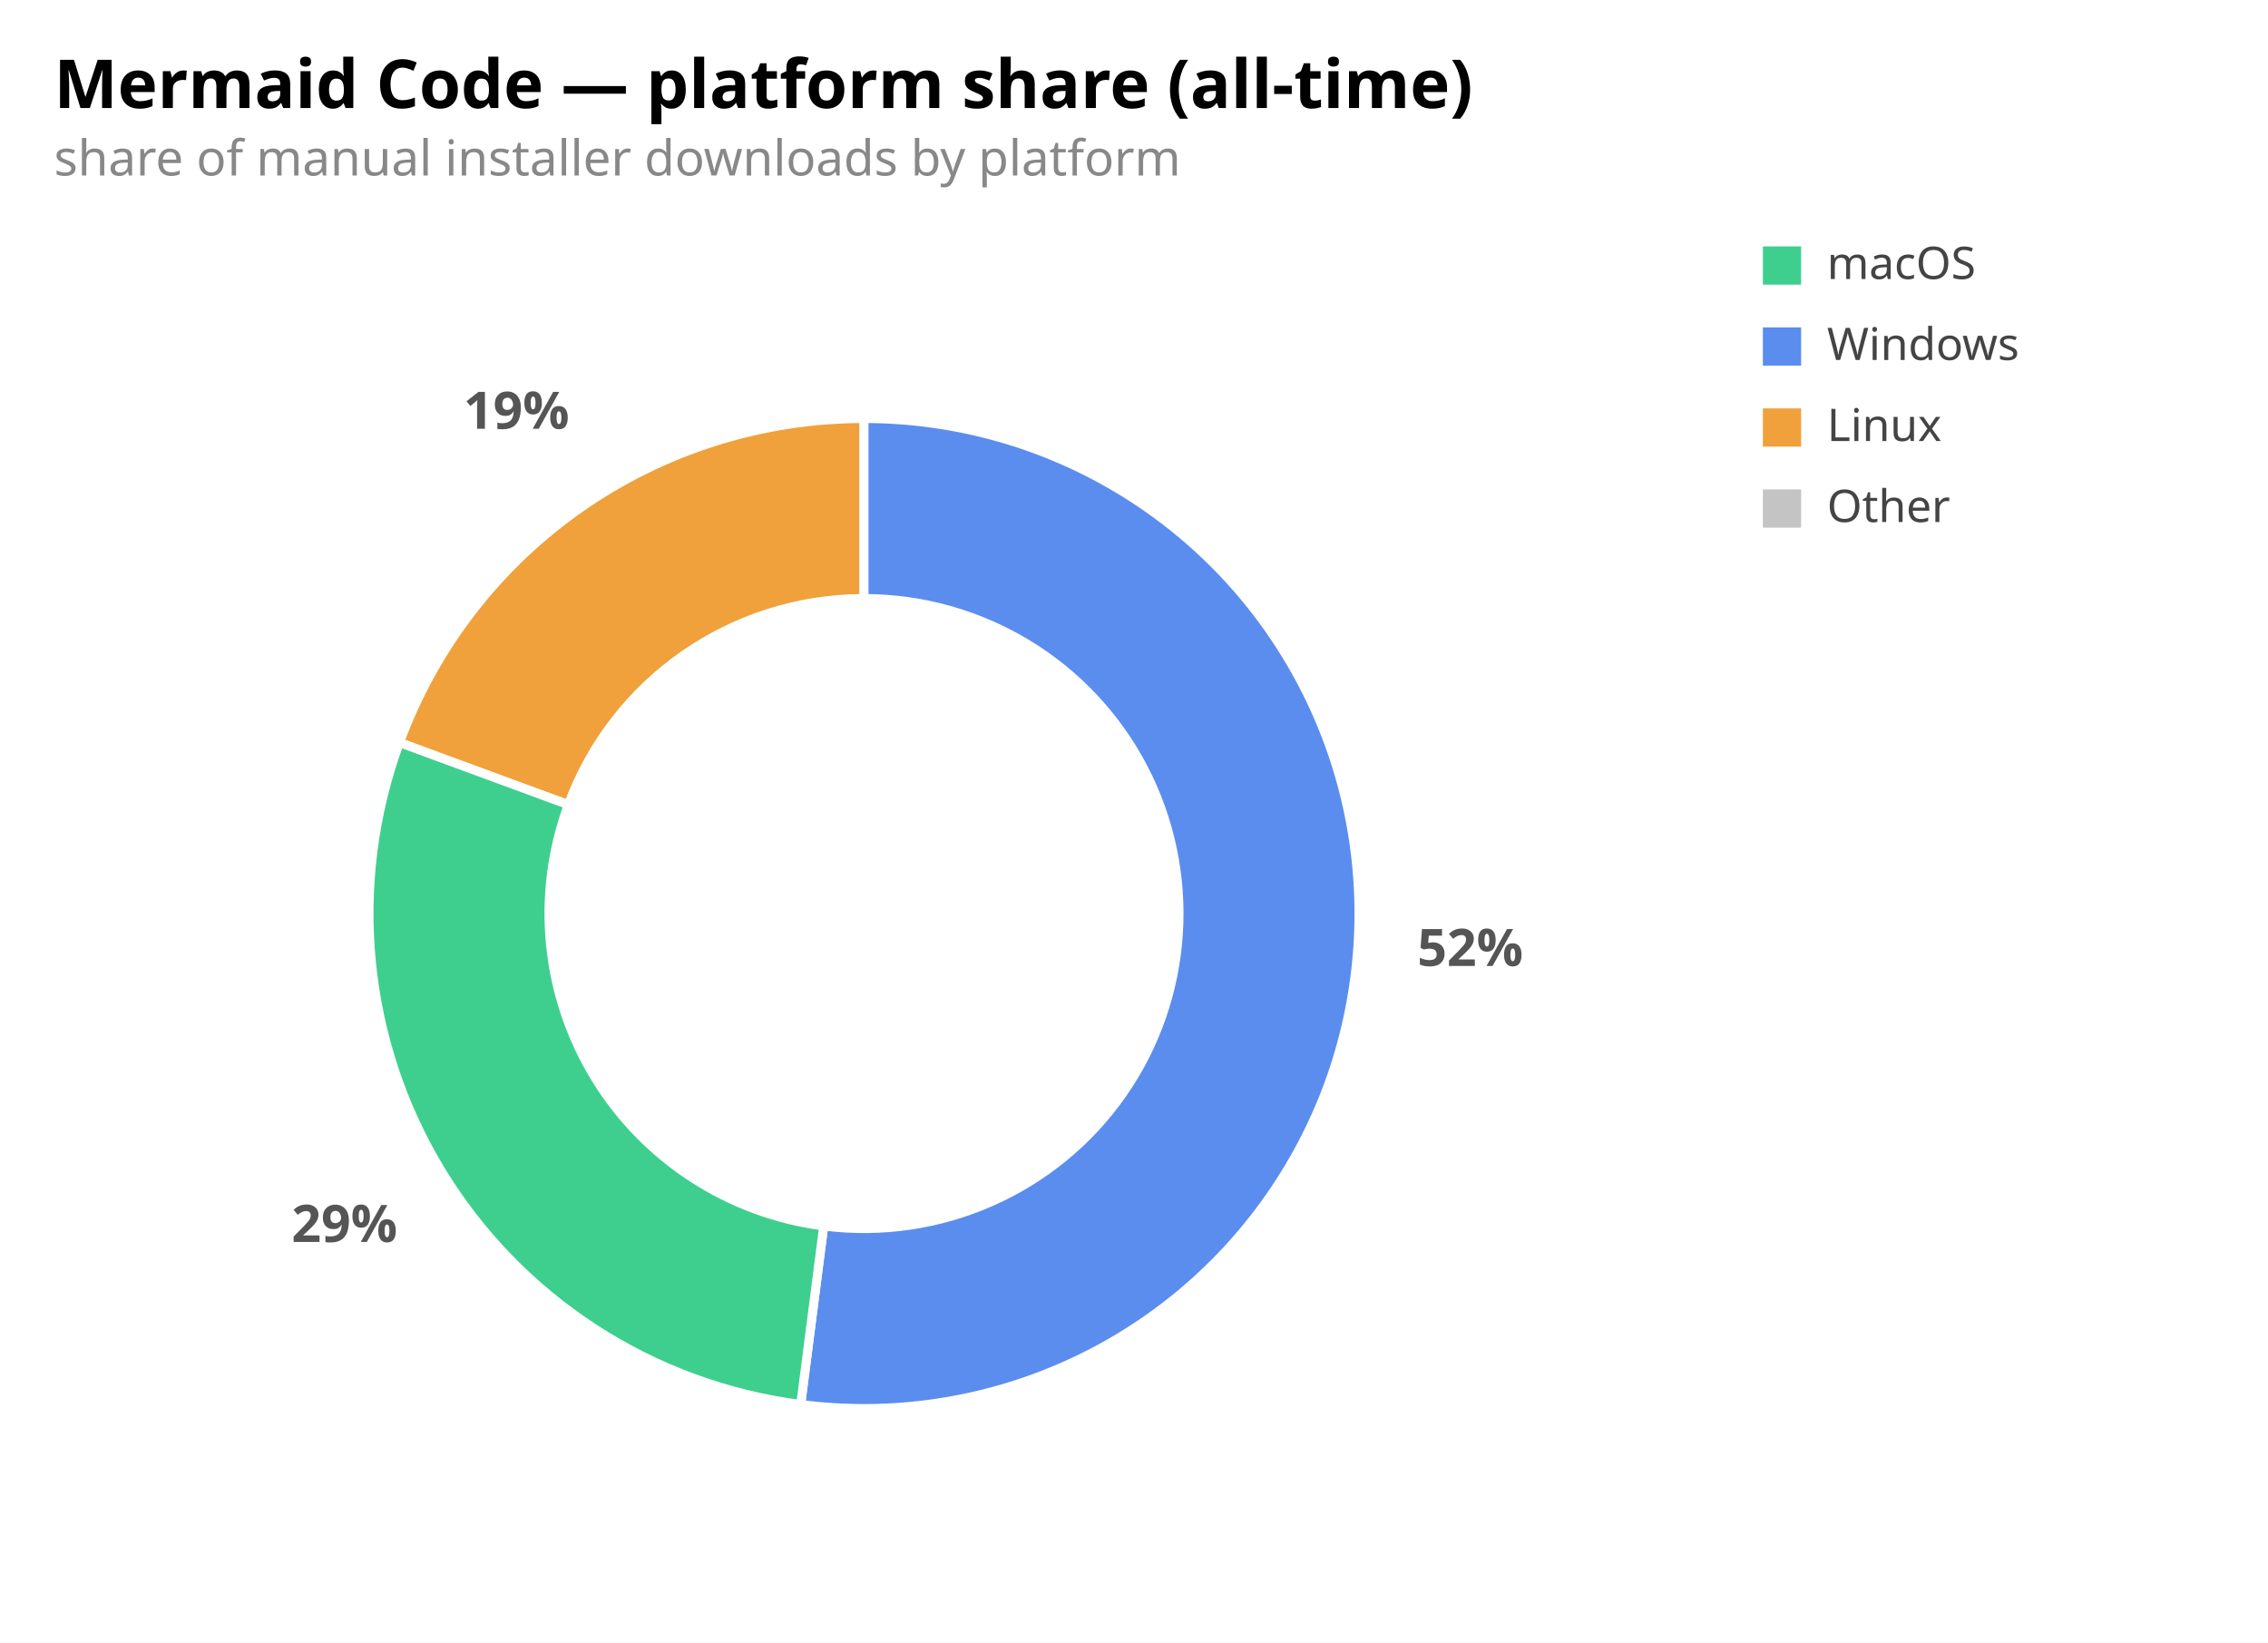
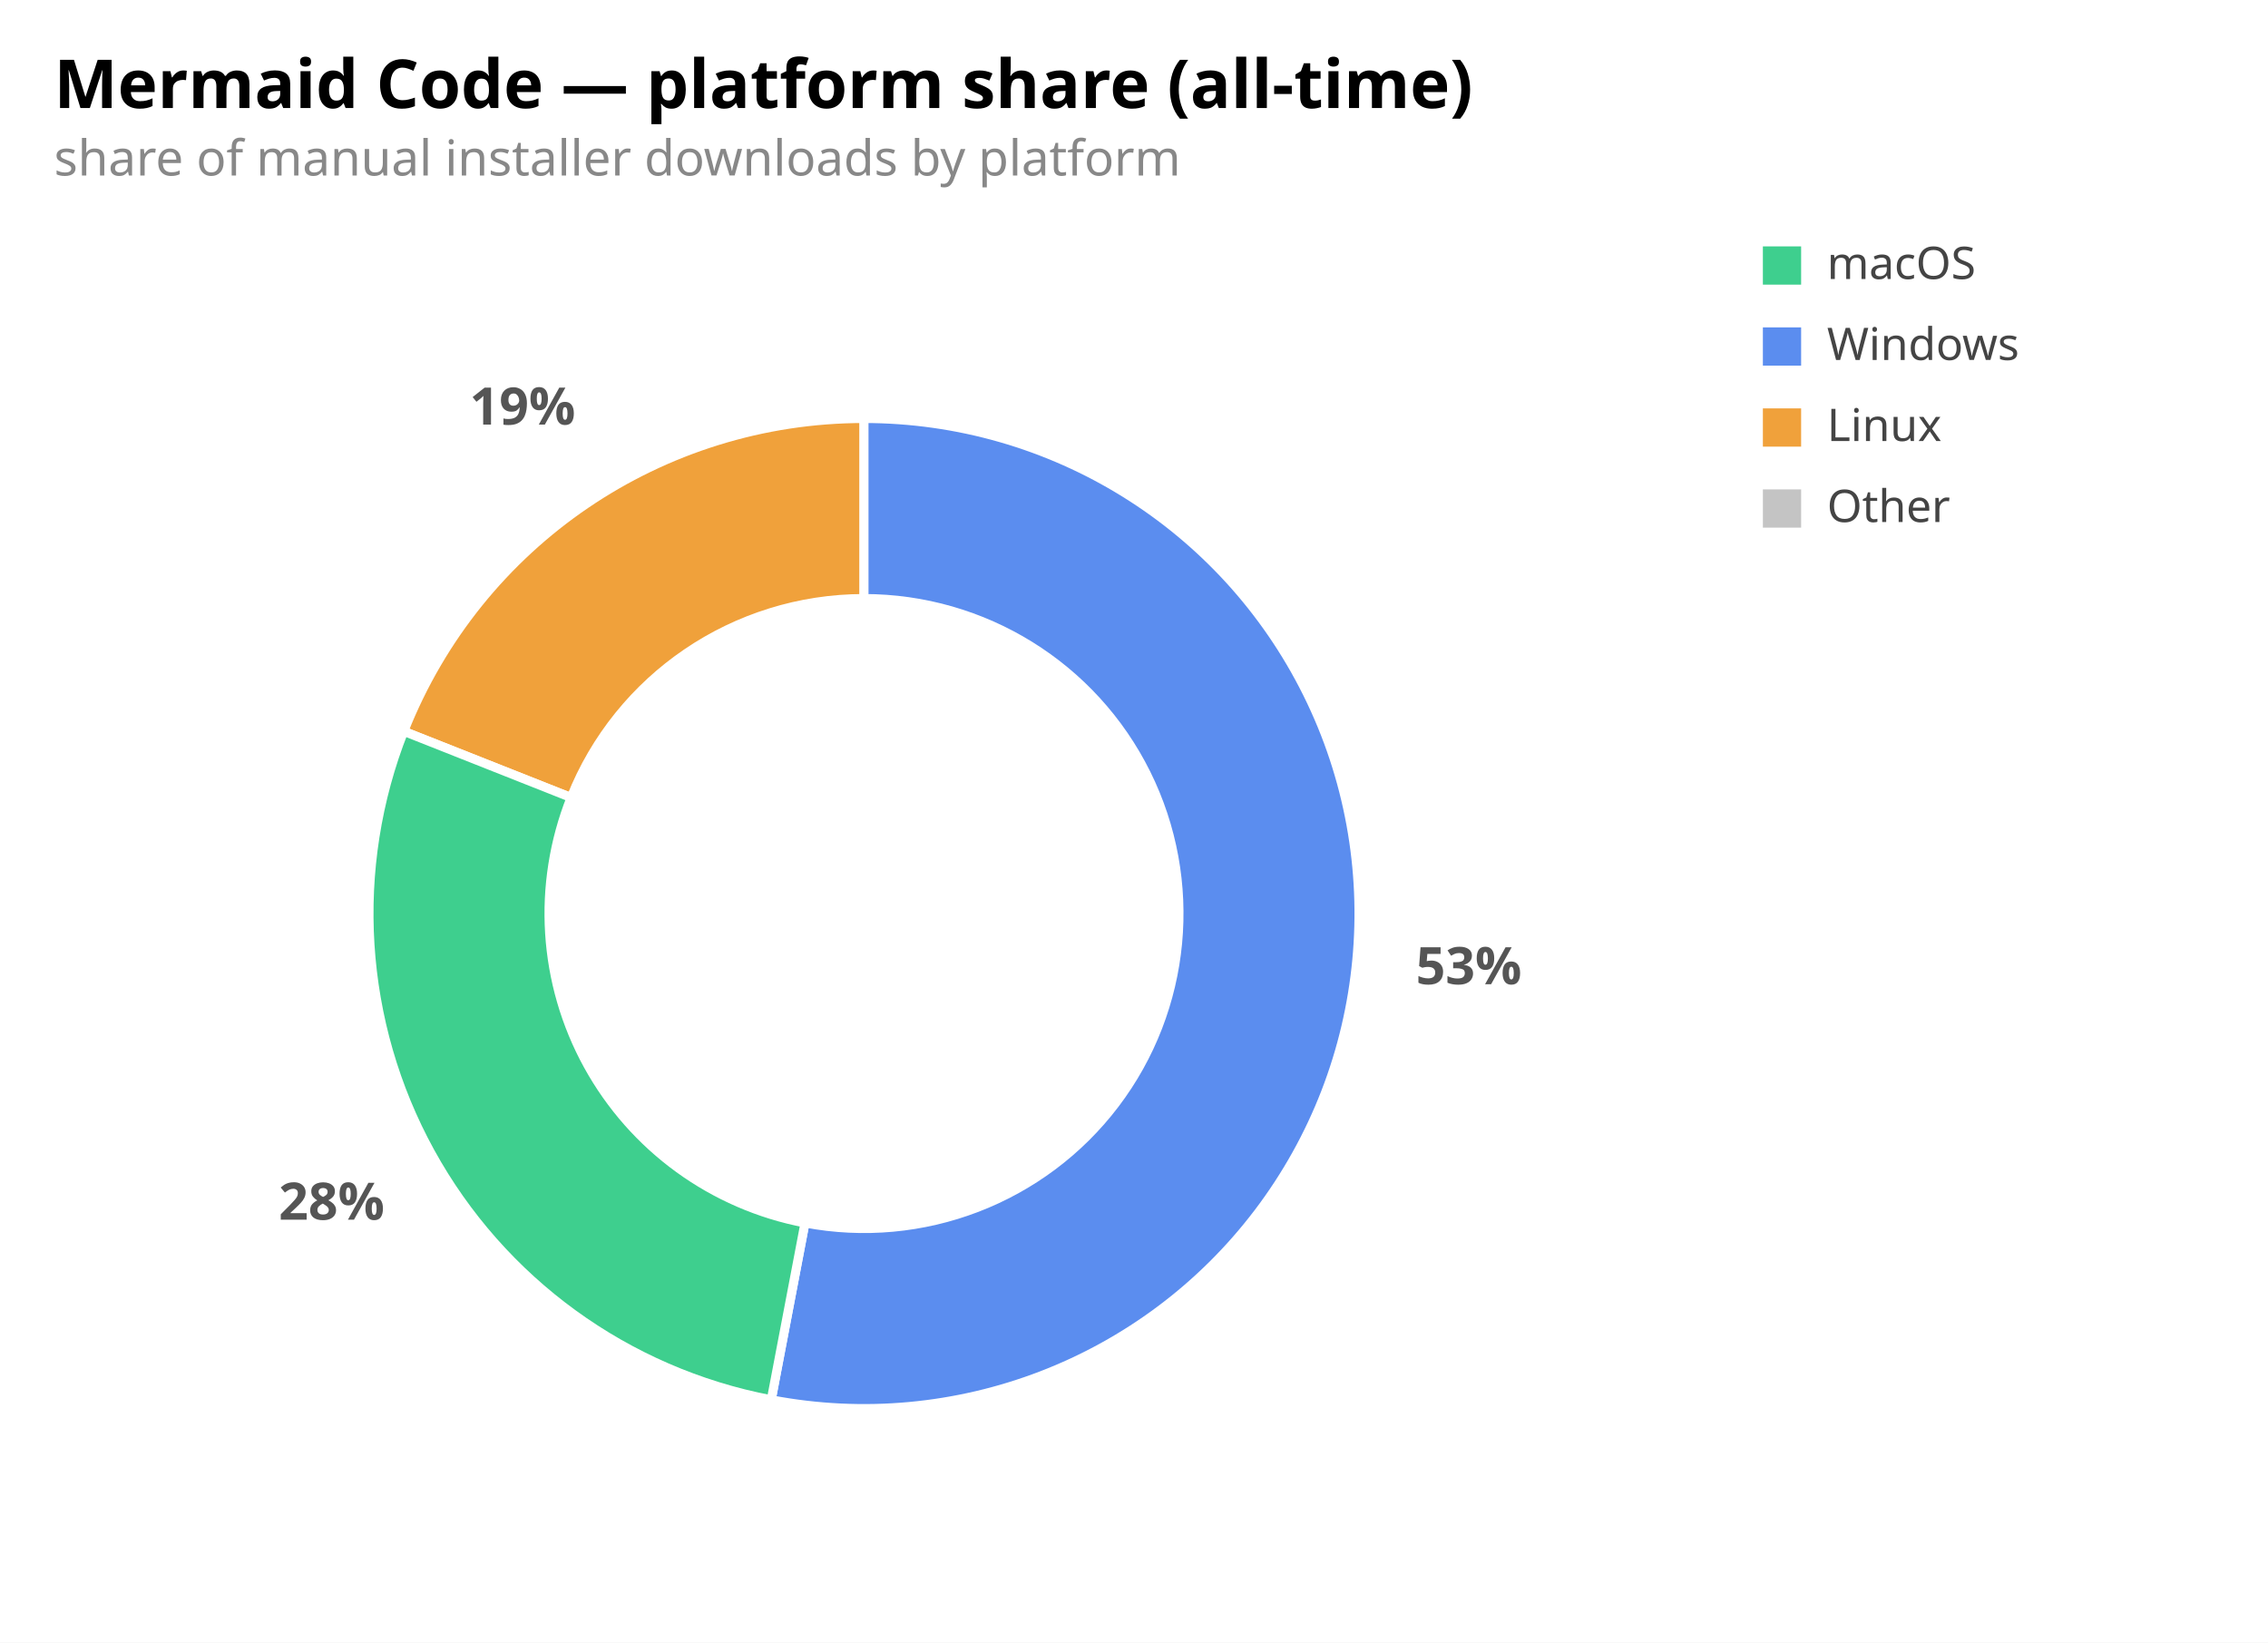
<svg xmlns="http://www.w3.org/2000/svg" version="1.1" class="marks" width="504" height="365" viewBox="0 0 504 365">
  <rect width="504" height="365" fill="white" />
  <g fill="none" stroke-miterlimit="4" transform="translate(12,53)">
    <g class="mark-group role-frame root" role="graphics-object" aria-roledescription="group mark container">
      <g transform="translate(0,0)">
        <path class="background" aria-hidden="true" d="M0,0h360v300h-360Z" />
        <g>
          <g class="mark-arc role-mark layer_0_marks" role="graphics-object" aria-roledescription="arc mark container">
-             <path aria-label="downloads: 19; platform: Linux" role="graphics-symbol" aria-roledescription="arc mark" transform="translate(180,150)" d="M0,-110A110,110,0,0,0,-103.232,-37.99L-65.693,-24.176A70,70,0,0,1,0,-70Z" fill="#f0a13b" stroke="white" stroke-width="2" />
-             <path aria-label="downloads: 51; platform: Windows" role="graphics-symbol" aria-roledescription="arc mark" transform="translate(180,150)" d="M-14.066,109.097A110,110,0,1,0,0,-110L0,-70A70,70,0,1,1,-8.951,69.425Z" fill="#5b8def" stroke="white" stroke-width="2" />
-             <path aria-label="downloads: 28; platform: macOS" role="graphics-symbol" aria-roledescription="arc mark" transform="translate(180,150)" d="M-103.232,-37.99A110,110,0,0,0,-14.066,109.097L-8.951,69.425A70,70,0,0,1,-65.693,-24.176Z" fill="#3ecf8e" stroke="white" stroke-width="2" />
+             <path aria-label="downloads: 19; platform: Linux" role="graphics-symbol" aria-roledescription="arc mark" transform="translate(180,150)" d="M0,-110A110,110,0,0,0,-102.275,-40.494L-65.084,-25.769A70,70,0,0,1,0,-70Z" fill="#f0a13b" stroke="white" stroke-width="2" />
+             <path aria-label="downloads: 53; platform: Windows" role="graphics-symbol" aria-roledescription="arc mark" transform="translate(180,150)" d="M-20.612,108.052A110,110,0,1,0,0,-110L0,-70A70,70,0,1,1,-13.117,68.76Z" fill="#5b8def" stroke="white" stroke-width="2" />
+             <path aria-label="downloads: 28; platform: macOS" role="graphics-symbol" aria-roledescription="arc mark" transform="translate(180,150)" d="M-102.275,-40.494A110,110,0,0,0,-20.612,108.052L-13.117,68.76A70,70,0,0,1,-65.084,-25.769Z" fill="#3ecf8e" stroke="white" stroke-width="2" />
          </g>
          <g class="mark-text role-mark layer_1_marks" role="graphics-object" aria-roledescription="text mark container">
-             <text aria-label="downloads: 19; platform: Linux; frac: 19%" role="graphics-symbol" aria-roledescription="text mark" text-anchor="middle" transform="translate(102.7643,42.27675)" font-family="sans-serif" font-size="11.5px" font-weight="600" fill="#555" opacity="1">19%</text>
-             <text aria-label="downloads: 51; platform: Windows; frac: 52%" role="graphics-symbol" aria-roledescription="text mark" text-anchor="middle" transform="translate(314.7226,161.6495)" font-family="sans-serif" font-size="11.5px" font-weight="600" fill="#555" opacity="1">52%</text>
-             <text aria-label="downloads: 28; platform: macOS; frac: 29%" role="graphics-symbol" aria-roledescription="text mark" text-anchor="middle" transform="translate(64.55573,222.983)" font-family="sans-serif" font-size="11.5px" font-weight="600" fill="#555" opacity="1">29%</text>
+             <text aria-label="downloads: 19; platform: Linux; frac: 19%" role="graphics-symbol" aria-roledescription="text mark" text-anchor="middle" transform="translate(104.1187,41.34412)" font-family="sans-serif" font-size="11.5px" font-weight="600" fill="#555" opacity="1">19%</text>
+             <text aria-label="downloads: 53; platform: Windows; frac: 53%" role="graphics-symbol" aria-roledescription="text mark" text-anchor="middle" transform="translate(314.4009,165.7046)" font-family="sans-serif" font-size="11.5px" font-weight="600" fill="#555" opacity="1">53%</text>
+             <text aria-label="downloads: 28; platform: macOS; frac: 28%" role="graphics-symbol" aria-roledescription="text mark" text-anchor="middle" transform="translate(61.6986,218.0367)" font-family="sans-serif" font-size="11.5px" font-weight="600" fill="#555" opacity="1">28%</text>
          </g>
          <g class="mark-group role-legend" role="graphics-symbol" aria-roledescription="legend" aria-label="Symbol legend for fill color with 4 values: macOS, Windows, Linux, Other">
            <g transform="translate(378,0)">
              <path class="background" aria-hidden="true" d="M0,0h72v68h-72Z" pointer-events="none" />
              <g>
                <g class="mark-group role-legend-entry">
                  <g transform="translate(0,0)">
                    <path class="background" aria-hidden="true" d="M0,0h0v0h0Z" pointer-events="none" />
                    <g>
                      <g class="mark-group role-scope" role="graphics-object" aria-roledescription="group mark container">
                        <g transform="translate(0,0)">
                          <path class="background" aria-hidden="true" d="M0,0h72v14h-72Z" pointer-events="none" opacity="1" />
                          <g>
                            <g class="mark-symbol role-legend-symbol" pointer-events="none">
                              <path transform="translate(6,6)" d="M-5,-5h10v10h-10Z" fill="#3ecf8e" stroke="white" stroke-width="1.5" opacity="1" />
                            </g>
                            <g class="mark-text role-legend-label" pointer-events="none">
                              <text text-anchor="start" transform="translate(16,9)" font-family="sans-serif" font-size="10px" fill="#444" opacity="1">macOS</text>
                            </g>
                          </g>
                          <path class="foreground" aria-hidden="true" d="" pointer-events="none" display="none" />
                        </g>
                        <g transform="translate(0,18)">
                          <path class="background" aria-hidden="true" d="M0,0h72v14h-72Z" pointer-events="none" opacity="1" />
                          <g>
                            <g class="mark-symbol role-legend-symbol" pointer-events="none">
                              <path transform="translate(6,6)" d="M-5,-5h10v10h-10Z" fill="#5b8def" stroke="white" stroke-width="1.5" opacity="1" />
                            </g>
                            <g class="mark-text role-legend-label" pointer-events="none">
                              <text text-anchor="start" transform="translate(16,9)" font-family="sans-serif" font-size="10px" fill="#444" opacity="1">Windows</text>
                            </g>
                          </g>
                          <path class="foreground" aria-hidden="true" d="" pointer-events="none" display="none" />
                        </g>
                        <g transform="translate(0,36)">
                          <path class="background" aria-hidden="true" d="M0,0h72v14h-72Z" pointer-events="none" opacity="1" />
                          <g>
                            <g class="mark-symbol role-legend-symbol" pointer-events="none">
                              <path transform="translate(6,6)" d="M-5,-5h10v10h-10Z" fill="#f0a13b" stroke="white" stroke-width="1.5" opacity="1" />
                            </g>
                            <g class="mark-text role-legend-label" pointer-events="none">
                              <text text-anchor="start" transform="translate(16,9)" font-family="sans-serif" font-size="10px" fill="#444" opacity="1">Linux</text>
                            </g>
                          </g>
                          <path class="foreground" aria-hidden="true" d="" pointer-events="none" display="none" />
                        </g>
                        <g transform="translate(0,54)">
                          <path class="background" aria-hidden="true" d="M0,0h72v14h-72Z" pointer-events="none" opacity="1" />
                          <g>
                            <g class="mark-symbol role-legend-symbol" pointer-events="none">
                              <path transform="translate(6,6)" d="M-5,-5h10v10h-10Z" fill="#c4c4c4" stroke="white" stroke-width="1.5" opacity="1" />
                            </g>
                            <g class="mark-text role-legend-label" pointer-events="none">
                              <text text-anchor="start" transform="translate(16,9)" font-family="sans-serif" font-size="10px" fill="#444" opacity="1">Other</text>
                            </g>
                          </g>
                          <path class="foreground" aria-hidden="true" d="" pointer-events="none" display="none" />
                        </g>
                      </g>
                    </g>
                    <path class="foreground" aria-hidden="true" d="" pointer-events="none" display="none" />
                  </g>
                </g>
              </g>
              <path class="foreground" aria-hidden="true" d="" pointer-events="none" display="none" />
            </g>
          </g>
          <g class="mark-group role-title">
            <g transform="translate(0,-41)">
              <path class="background" aria-hidden="true" d="M0,0h0v0h0Z" pointer-events="none" />
              <g>
                <g class="mark-text role-title-text" role="graphics-symbol" aria-roledescription="title" aria-label="Title text 'Mermaid Code — platform share (all-time)'" pointer-events="none">
                  <text text-anchor="start" transform="translate(0,12)" font-family="sans-serif" font-size="15px" font-weight="600" fill="#000" opacity="1">Mermaid Code — platform share (all-time)</text>
                </g>
                <g class="mark-text role-title-subtitle" role="graphics-symbol" aria-roledescription="subtitle" aria-label="Subtitle text 'share of manual installer downloads by platform'" pointer-events="none">
                  <text text-anchor="start" transform="translate(0,27)" font-family="sans-serif" font-size="11px" fill="#888" opacity="1">share of manual installer downloads by platform</text>
                </g>
              </g>
              <path class="foreground" aria-hidden="true" d="" pointer-events="none" display="none" />
            </g>
          </g>
        </g>
        <path class="foreground" aria-hidden="true" d="" display="none" />
      </g>
    </g>
  </g>
</svg>
